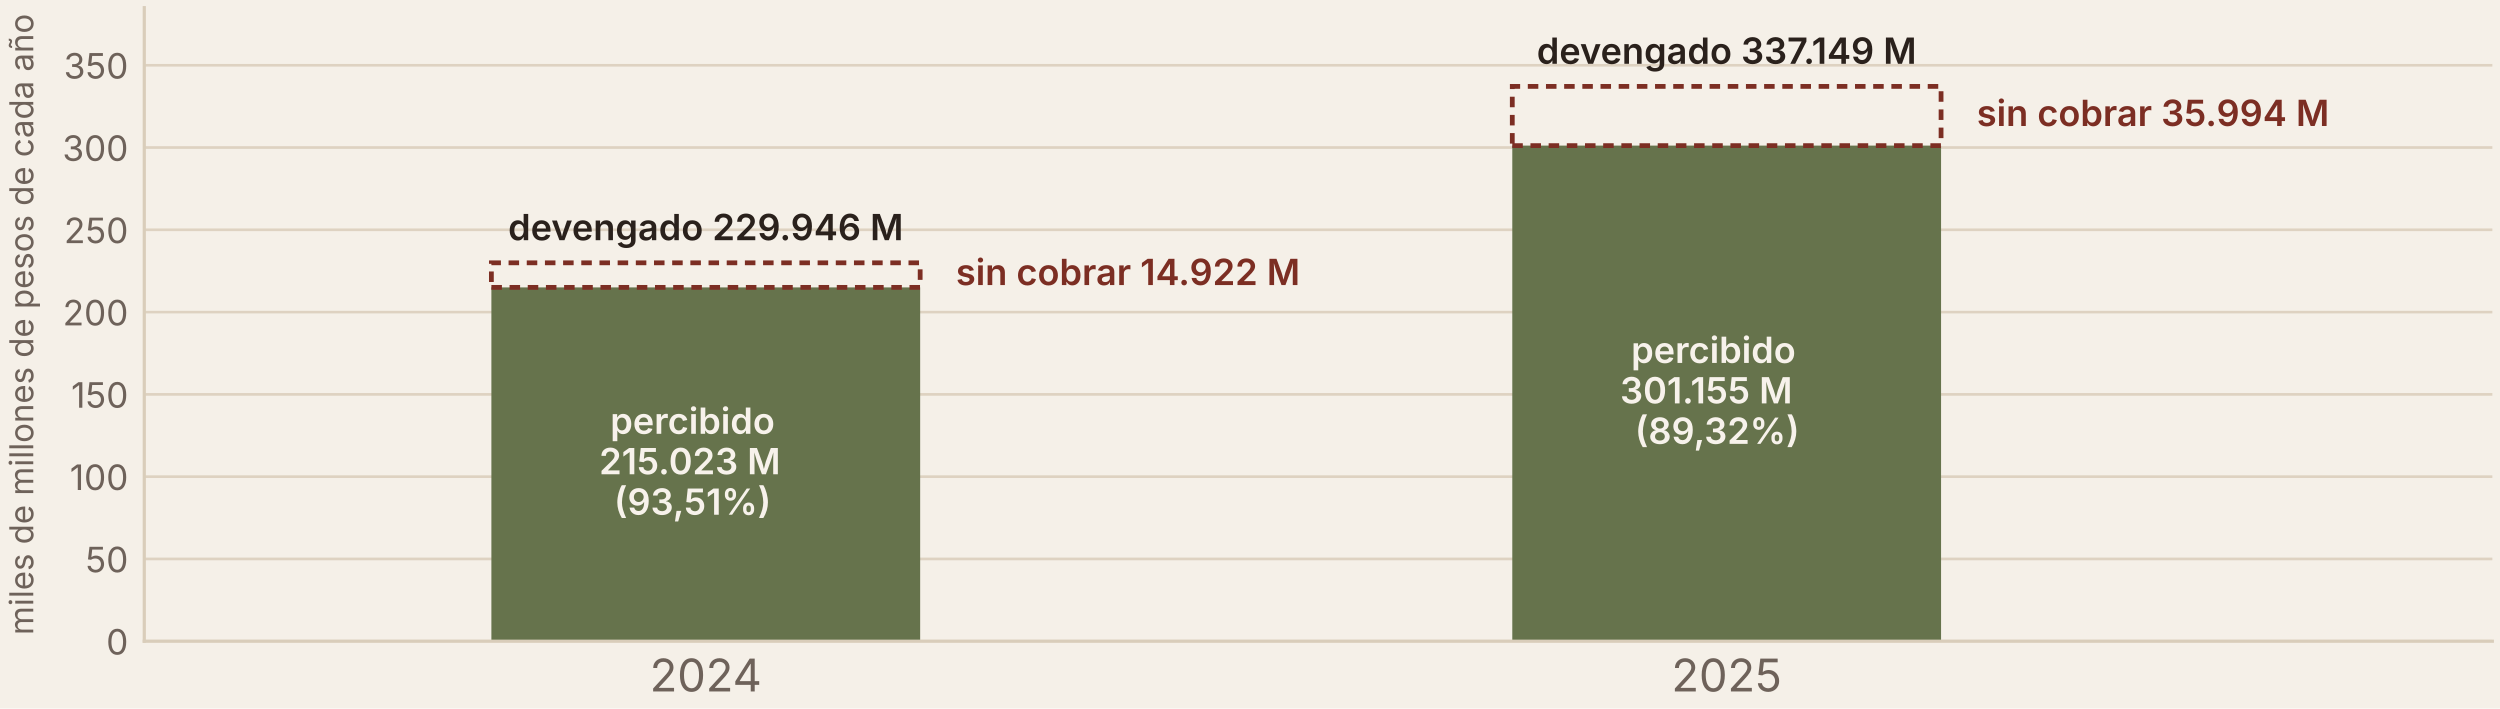
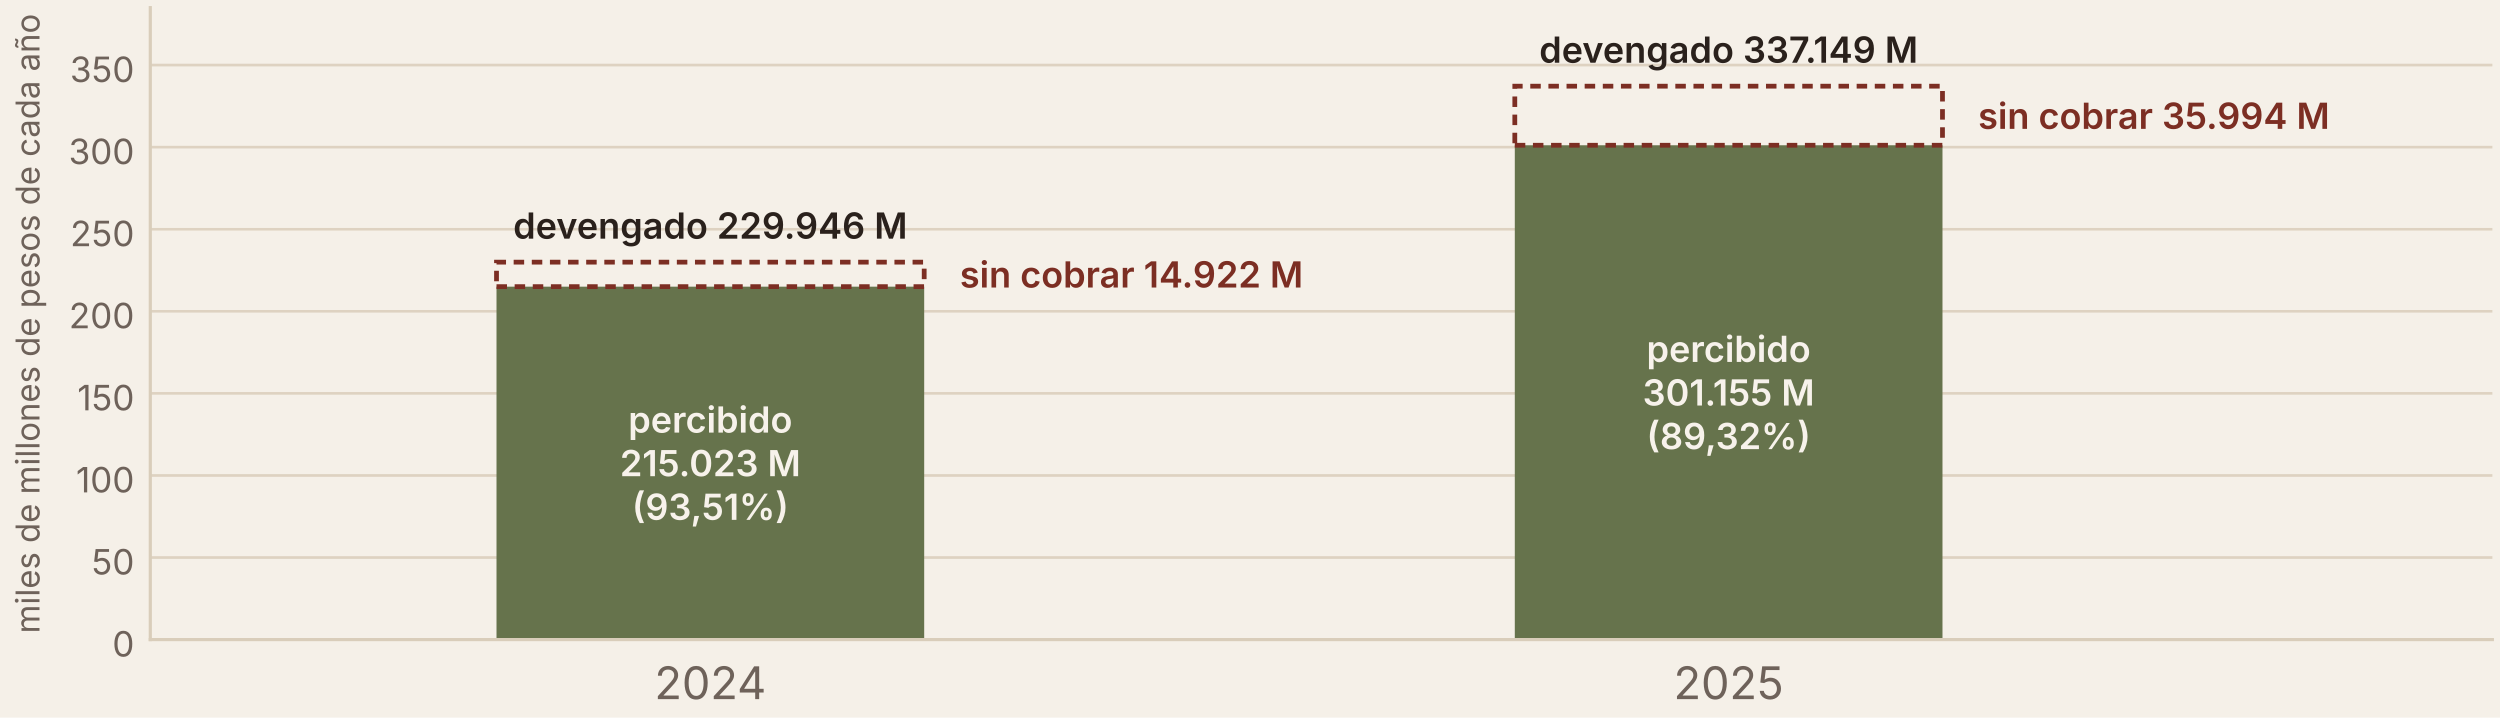
- <svg xmlns="http://www.w3.org/2000/svg" width="470.334pt" height="133.302pt" viewBox="0 0 470.334 133.302" version="1.1">
+ <svg xmlns="http://www.w3.org/2000/svg" width="471.537pt" height="135.361pt" viewBox="0 0 471.537 135.361" version="1.1">
  <defs>
    <style type="text/css">*{stroke-linejoin: round; stroke-linecap: butt}</style>
  </defs>
  <g id="figure_1">
    <g id="patch_1">
-       <path d="M 0 133.302  L 470.334 133.302  L 470.334 0  L 0 0  z " style="fill: #f5f0e8" />
+       <path d="M 0 135.361  L 471.537 135.361  L 471.537 0  L 0 0  z " style="fill: #f5f0e8" />
    </g>
    <g id="axes_1">
      <g id="patch_2">
-         <path d="M 27.144 120.636  L 468.894 120.636  L 468.894 1.44  L 27.144 1.44  z " style="fill: #f5f0e8" />
+         <path d="M 28.347 120.636  L 470.097 120.636  L 470.097 1.44  L 28.347 1.44  z " style="fill: #f5f0e8" />
      </g>
      <g id="matplotlib.axis_1">
        <g id="xtick_1">
          <g id="line2d_1" />
          <g id="text_1">
-             <text style="font-size: 8.5px; font-family: 'Inter'; text-anchor: middle; fill: #6e625a" x="132.78" y="130.095" transform="rotate(-0 132.7797 130.0947)">2024</text>
+             <text style="font-size: 8.5px; font-family: 'Inter'; text-anchor: middle; fill: #6e625a" x="133.983" y="131.87" transform="rotate(-0 133.9825 131.8704)">2024</text>
          </g>
        </g>
        <g id="xtick_2">
          <g id="line2d_2" />
          <g id="text_2">
-             <text style="font-size: 8.5px; font-family: 'Inter'; text-anchor: middle; fill: #6e625a" x="324.845" y="130.095" transform="rotate(-0 324.8449 130.0947)">2025</text>
+             <text style="font-size: 8.5px; font-family: 'Inter'; text-anchor: middle; fill: #6e625a" x="326.048" y="131.87" transform="rotate(-0 326.0478 131.8704)">2025</text>
          </g>
        </g>
      </g>
      <g id="matplotlib.axis_2">
        <g id="ytick_1">
          <g id="line2d_3">
-             <path d="M 27.144 120.636  L 468.894 120.636  " clip-path="url(#p4c9a0ea6ed)" style="fill: none; stroke: #d9cdba; stroke-opacity: 0.85; stroke-width: 0.5; stroke-linecap: square" />
+             <path d="M 28.347 120.636  L 470.097 120.636  " clip-path="url(#pb1f87546bb)" style="fill: none; stroke: #d9cdba; stroke-opacity: 0.85; stroke-width: 0.5; stroke-linecap: square" />
          </g>
          <g id="line2d_4" />
          <g id="text_3">
-             <text style="font-size: 6.6px; font-family: 'Inter'; text-anchor: end; fill: #6e625a" x="24.144" y="123.143" transform="rotate(-0 24.14378 123.1435)">0</text>
+             <text style="font-size: 6.6px; font-family: 'Inter'; text-anchor: end; fill: #6e625a" x="25.347" y="123.833" transform="rotate(-0 25.34666 123.8329)">0</text>
          </g>
        </g>
        <g id="ytick_2">
          <g id="line2d_5">
-             <path d="M 27.144 105.156  L 468.894 105.156  " clip-path="url(#p4c9a0ea6ed)" style="fill: none; stroke: #d9cdba; stroke-opacity: 0.85; stroke-width: 0.5; stroke-linecap: square" />
+             <path d="M 28.347 105.156  L 470.097 105.156  " clip-path="url(#pb1f87546bb)" style="fill: none; stroke: #d9cdba; stroke-opacity: 0.85; stroke-width: 0.5; stroke-linecap: square" />
          </g>
          <g id="line2d_6" />
          <g id="text_4">
-             <text style="font-size: 6.6px; font-family: 'Inter'; text-anchor: end; fill: #6e625a" x="24.144" y="107.663" transform="rotate(-0 24.14378 107.6635)">50</text>
+             <text style="font-size: 6.6px; font-family: 'Inter'; text-anchor: end; fill: #6e625a" x="25.347" y="108.353" transform="rotate(-0 25.34666 108.3529)">50</text>
          </g>
        </g>
        <g id="ytick_3">
          <g id="line2d_7">
-             <path d="M 27.144 89.676  L 468.894 89.676  " clip-path="url(#p4c9a0ea6ed)" style="fill: none; stroke: #d9cdba; stroke-opacity: 0.85; stroke-width: 0.5; stroke-linecap: square" />
+             <path d="M 28.347 89.676  L 470.097 89.676  " clip-path="url(#pb1f87546bb)" style="fill: none; stroke: #d9cdba; stroke-opacity: 0.85; stroke-width: 0.5; stroke-linecap: square" />
          </g>
          <g id="line2d_8" />
          <g id="text_5">
-             <text style="font-size: 6.6px; font-family: 'Inter'; text-anchor: end; fill: #6e625a" x="24.144" y="92.183" transform="rotate(-0 24.14378 92.18348)">100</text>
+             <text style="font-size: 6.6px; font-family: 'Inter'; text-anchor: end; fill: #6e625a" x="25.347" y="92.873" transform="rotate(-0 25.34666 92.87287)">100</text>
          </g>
        </g>
        <g id="ytick_4">
          <g id="line2d_9">
-             <path d="M 27.144 74.196  L 468.894 74.196  " clip-path="url(#p4c9a0ea6ed)" style="fill: none; stroke: #d9cdba; stroke-opacity: 0.85; stroke-width: 0.5; stroke-linecap: square" />
+             <path d="M 28.347 74.196  L 470.097 74.196  " clip-path="url(#pb1f87546bb)" style="fill: none; stroke: #d9cdba; stroke-opacity: 0.85; stroke-width: 0.5; stroke-linecap: square" />
          </g>
          <g id="line2d_10" />
          <g id="text_6">
-             <text style="font-size: 6.6px; font-family: 'Inter'; text-anchor: end; fill: #6e625a" x="24.144" y="76.703" transform="rotate(-0 24.14378 76.70348)">150</text>
+             <text style="font-size: 6.6px; font-family: 'Inter'; text-anchor: end; fill: #6e625a" x="25.347" y="77.393" transform="rotate(-0 25.34666 77.39288)">150</text>
          </g>
        </g>
        <g id="ytick_5">
          <g id="line2d_11">
-             <path d="M 27.144 58.716  L 468.894 58.716  " clip-path="url(#p4c9a0ea6ed)" style="fill: none; stroke: #d9cdba; stroke-opacity: 0.85; stroke-width: 0.5; stroke-linecap: square" />
+             <path d="M 28.347 58.716  L 470.097 58.716  " clip-path="url(#pb1f87546bb)" style="fill: none; stroke: #d9cdba; stroke-opacity: 0.85; stroke-width: 0.5; stroke-linecap: square" />
          </g>
          <g id="line2d_12" />
          <g id="text_7">
-             <text style="font-size: 6.6px; font-family: 'Inter'; text-anchor: end; fill: #6e625a" x="24.144" y="61.223" transform="rotate(-0 24.14378 61.22348)">200</text>
+             <text style="font-size: 6.6px; font-family: 'Inter'; text-anchor: end; fill: #6e625a" x="25.347" y="61.913" transform="rotate(-0 25.34666 61.91287)">200</text>
          </g>
        </g>
        <g id="ytick_6">
          <g id="line2d_13">
-             <path d="M 27.144 43.236  L 468.894 43.236  " clip-path="url(#p4c9a0ea6ed)" style="fill: none; stroke: #d9cdba; stroke-opacity: 0.85; stroke-width: 0.5; stroke-linecap: square" />
+             <path d="M 28.347 43.236  L 470.097 43.236  " clip-path="url(#pb1f87546bb)" style="fill: none; stroke: #d9cdba; stroke-opacity: 0.85; stroke-width: 0.5; stroke-linecap: square" />
          </g>
          <g id="line2d_14" />
          <g id="text_8">
-             <text style="font-size: 6.6px; font-family: 'Inter'; text-anchor: end; fill: #6e625a" x="24.144" y="45.743" transform="rotate(-0 24.14378 45.74348)">250</text>
+             <text style="font-size: 6.6px; font-family: 'Inter'; text-anchor: end; fill: #6e625a" x="25.347" y="46.433" transform="rotate(-0 25.34666 46.43288)">250</text>
          </g>
        </g>
        <g id="ytick_7">
          <g id="line2d_15">
-             <path d="M 27.144 27.756  L 468.894 27.756  " clip-path="url(#p4c9a0ea6ed)" style="fill: none; stroke: #d9cdba; stroke-opacity: 0.85; stroke-width: 0.5; stroke-linecap: square" />
+             <path d="M 28.347 27.756  L 470.097 27.756  " clip-path="url(#pb1f87546bb)" style="fill: none; stroke: #d9cdba; stroke-opacity: 0.85; stroke-width: 0.5; stroke-linecap: square" />
          </g>
          <g id="line2d_16" />
          <g id="text_9">
-             <text style="font-size: 6.6px; font-family: 'Inter'; text-anchor: end; fill: #6e625a" x="24.144" y="30.263" transform="rotate(-0 24.14378 30.26348)">300</text>
+             <text style="font-size: 6.6px; font-family: 'Inter'; text-anchor: end; fill: #6e625a" x="25.347" y="30.953" transform="rotate(-0 25.34666 30.95287)">300</text>
          </g>
        </g>
        <g id="ytick_8">
          <g id="line2d_17">
-             <path d="M 27.144 12.276  L 468.894 12.276  " clip-path="url(#p4c9a0ea6ed)" style="fill: none; stroke: #d9cdba; stroke-opacity: 0.85; stroke-width: 0.5; stroke-linecap: square" />
+             <path d="M 28.347 12.276  L 470.097 12.276  " clip-path="url(#pb1f87546bb)" style="fill: none; stroke: #d9cdba; stroke-opacity: 0.85; stroke-width: 0.5; stroke-linecap: square" />
          </g>
          <g id="line2d_18" />
          <g id="text_10">
-             <text style="font-size: 6.6px; font-family: 'Inter'; text-anchor: end; fill: #6e625a" x="24.144" y="14.783" transform="rotate(-0 24.14378 14.78348)">350</text>
+             <text style="font-size: 6.6px; font-family: 'Inter'; text-anchor: end; fill: #6e625a" x="25.347" y="15.473" transform="rotate(-0 25.34666 15.47288)">350</text>
          </g>
        </g>
        <g id="text_11">
-           <text style="font-size: 6.2px; font-family: 'Inter'; text-anchor: middle; fill: #6e625a" x="6.257" y="61.038" transform="rotate(-90 6.256625 61.038)">miles de millones de pesos de cada año</text>
+           <text style="font-size: 6.2px; font-family: 'Inter'; text-anchor: middle; fill: #6e625a" x="7.446" y="61.038" transform="rotate(-90 7.44625 61.038)">miles de millones de pesos de cada año</text>
        </g>
      </g>
      <g id="patch_3">
-         <path d="M 92.446 120.636  L 173.113 120.636  L 173.113 54.065  L 92.446 54.065  z " clip-path="url(#p4c9a0ea6ed)" style="fill: #66734c" />
+         <path d="M 93.649 120.636  L 174.316 120.636  L 174.316 54.065  L 93.649 54.065  z " clip-path="url(#pb1f87546bb)" style="fill: #66734c" />
      </g>
      <g id="patch_4">
-         <path d="M 92.446 54.065  L 173.113 54.065  L 173.113 49.445  L 92.446 49.445  L 92.446 54.065  z " clip-path="url(#p4c9a0ea6ed)" style="fill: none; stroke-dasharray: 1.98,1.44; stroke-dashoffset: 0; stroke: #7c2e23; stroke-width: 0.9; stroke-linejoin: miter" />
+         <path d="M 93.649 54.065  L 174.316 54.065  L 174.316 49.445  L 93.649 49.445  L 93.649 54.065  z " clip-path="url(#pb1f87546bb)" style="fill: none; stroke-dasharray: 1.98,1.44; stroke-dashoffset: 0; stroke: #7c2e23; stroke-width: 0.9; stroke-linejoin: miter" />
      </g>
      <g id="patch_5">
-         <path d="M 284.511 120.636  L 365.179 120.636  L 365.179 27.398  L 284.511 27.398  z " clip-path="url(#p4c9a0ea6ed)" style="fill: #66734c" />
+         <path d="M 285.714 120.636  L 366.381 120.636  L 366.381 27.398  L 285.714 27.398  z " clip-path="url(#pb1f87546bb)" style="fill: #66734c" />
      </g>
      <g id="patch_6">
-         <path d="M 284.511 27.398  L 365.179 27.398  L 365.179 16.255  L 284.511 16.255  L 284.511 27.398  z " clip-path="url(#p4c9a0ea6ed)" style="fill: none; stroke-dasharray: 1.98,1.44; stroke-dashoffset: 0; stroke: #7c2e23; stroke-width: 0.9; stroke-linejoin: miter" />
+         <path d="M 285.714 27.398  L 366.381 27.398  L 366.381 16.255  L 285.714 16.255  L 285.714 27.398  z " clip-path="url(#pb1f87546bb)" style="fill: none; stroke-dasharray: 1.98,1.44; stroke-dashoffset: 0; stroke: #7c2e23; stroke-width: 0.9; stroke-linejoin: miter" />
      </g>
      <g id="patch_7">
-         <path d="M 27.144 120.636  L 27.144 1.44  " style="fill: none; stroke: #d9cdba; stroke-width: 0.6; stroke-linejoin: miter; stroke-linecap: square" />
+         <path d="M 28.347 120.636  L 28.347 1.44  " style="fill: none; stroke: #d9cdba; stroke-width: 0.6; stroke-linejoin: miter; stroke-linecap: square" />
      </g>
      <g id="patch_8">
-         <path d="M 27.144 120.636  L 468.894 120.636  " style="fill: none; stroke: #d9cdba; stroke-width: 0.6; stroke-linejoin: miter; stroke-linecap: square" />
+         <path d="M 28.347 120.636  L 470.097 120.636  " style="fill: none; stroke: #d9cdba; stroke-width: 0.6; stroke-linejoin: miter; stroke-linecap: square" />
      </g>
      <g id="text_12">
-         <text style="font-weight: 600; font-size: 6.8px; font-family: 'Inter'; fill: #f7f2eb" transform="translate(114.8133 81.6123)">percibido</text>
-         <text style="font-weight: 600; font-size: 6.8px; font-family: 'Inter'; fill: #f7f2eb" transform="translate(112.7271 89.22682)">215.023 M</text>
-         <text style="font-weight: 600; font-size: 6.8px; font-family: 'Inter'; fill: #f7f2eb" transform="translate(115.5108 96.84133)">(93,51%)</text>
+         <text style="font-weight: 600; font-size: 6.8px; font-family: 'Inter'; fill: #f7f2eb" transform="translate(118.5014 81.59634)">percibido</text>
+         <text style="font-weight: 600; font-size: 6.8px; font-family: 'Inter'; fill: #f7f2eb" transform="translate(116.9198 89.82407)">215.023 M</text>
+         <text style="font-weight: 600; font-size: 6.8px; font-family: 'Inter'; fill: #f7f2eb" transform="translate(119.1925 98.05181)">(93,51%)</text>
      </g>
      <g id="text_13">
-         <text style="font-weight: 600; font-size: 6.8px; font-family: 'Inter'; text-anchor: middle; fill: #2a211c" x="132.78" y="45.191" transform="rotate(-0 132.7797 45.19101)">devengado 229.946 M</text>
+         <text style="font-weight: 600; font-size: 6.8px; font-family: 'Inter'; text-anchor: middle; fill: #2a211c" x="133.983" y="45.018" transform="rotate(-0 133.9825 45.01808)">devengado 229.946 M</text>
      </g>
      <g id="text_14">
-         <text style="font-weight: 600; font-size: 6.8px; font-family: 'Inter'; text-anchor: start; fill: #7c2e23" x="179.836" y="53.631" transform="rotate(-0 179.8356 53.63133)">  sin cobrar 14.922 M</text>
+         <text style="font-weight: 600; font-size: 6.8px; font-family: 'Inter'; text-anchor: start; fill: #7c2e23" x="181.039" y="54.229" transform="rotate(-0 181.0385 54.22859)">  sin cobrar 14.922 M</text>
      </g>
      <g id="text_15">
-         <text style="font-weight: 600; font-size: 6.8px; font-family: 'Inter'; fill: #f7f2eb" transform="translate(306.8785 68.27907)">percibido</text>
-         <text style="font-weight: 600; font-size: 6.8px; font-family: 'Inter'; fill: #f7f2eb" transform="translate(304.7923 75.89358)">301.155 M</text>
-         <text style="font-weight: 600; font-size: 6.8px; font-family: 'Inter'; fill: #f7f2eb" transform="translate(307.5761 83.50809)">(89,32%)</text>
+         <text style="font-weight: 600; font-size: 6.8px; font-family: 'Inter'; fill: #f7f2eb" transform="translate(310.5666 68.2631)">percibido</text>
+         <text style="font-weight: 600; font-size: 6.8px; font-family: 'Inter'; fill: #f7f2eb" transform="translate(309.8276 76.49084)">301.155 M</text>
+         <text style="font-weight: 600; font-size: 6.8px; font-family: 'Inter'; fill: #f7f2eb" transform="translate(310.5554 84.71857)">(89,32%)</text>
      </g>
      <g id="text_16">
-         <text style="font-weight: 600; font-size: 6.8px; font-family: 'Inter'; text-anchor: middle; fill: #2a211c" x="324.845" y="12.001" transform="rotate(-0 324.8449 12.00096)">devengado 337.149 M</text>
+         <text style="font-weight: 600; font-size: 6.8px; font-family: 'Inter'; text-anchor: middle; fill: #2a211c" x="326.048" y="11.828" transform="rotate(-0 326.0478 11.82803)">devengado 337.149 M</text>
      </g>
      <g id="text_17">
-         <text style="font-weight: 600; font-size: 6.8px; font-family: 'Inter'; text-anchor: start; fill: #7c2e23" x="371.901" y="23.703" transform="rotate(-0 371.9008 23.70292)">  sin cobrar 35.994 M</text>
+         <text style="font-weight: 600; font-size: 6.8px; font-family: 'Inter'; text-anchor: start; fill: #7c2e23" x="373.104" y="24.3" transform="rotate(-0 373.1037 24.30017)">  sin cobrar 35.994 M</text>
      </g>
    </g>
  </g>
  <defs>
-     <clipPath id="p4c9a0ea6ed">
-       <rect x="27.144" y="1.44" width="441.75" height="119.196" />
+     <clipPath id="pb1f87546bb">
+       <rect x="28.347" y="1.44" width="441.75" height="119.196" />
    </clipPath>
  </defs>
</svg>
